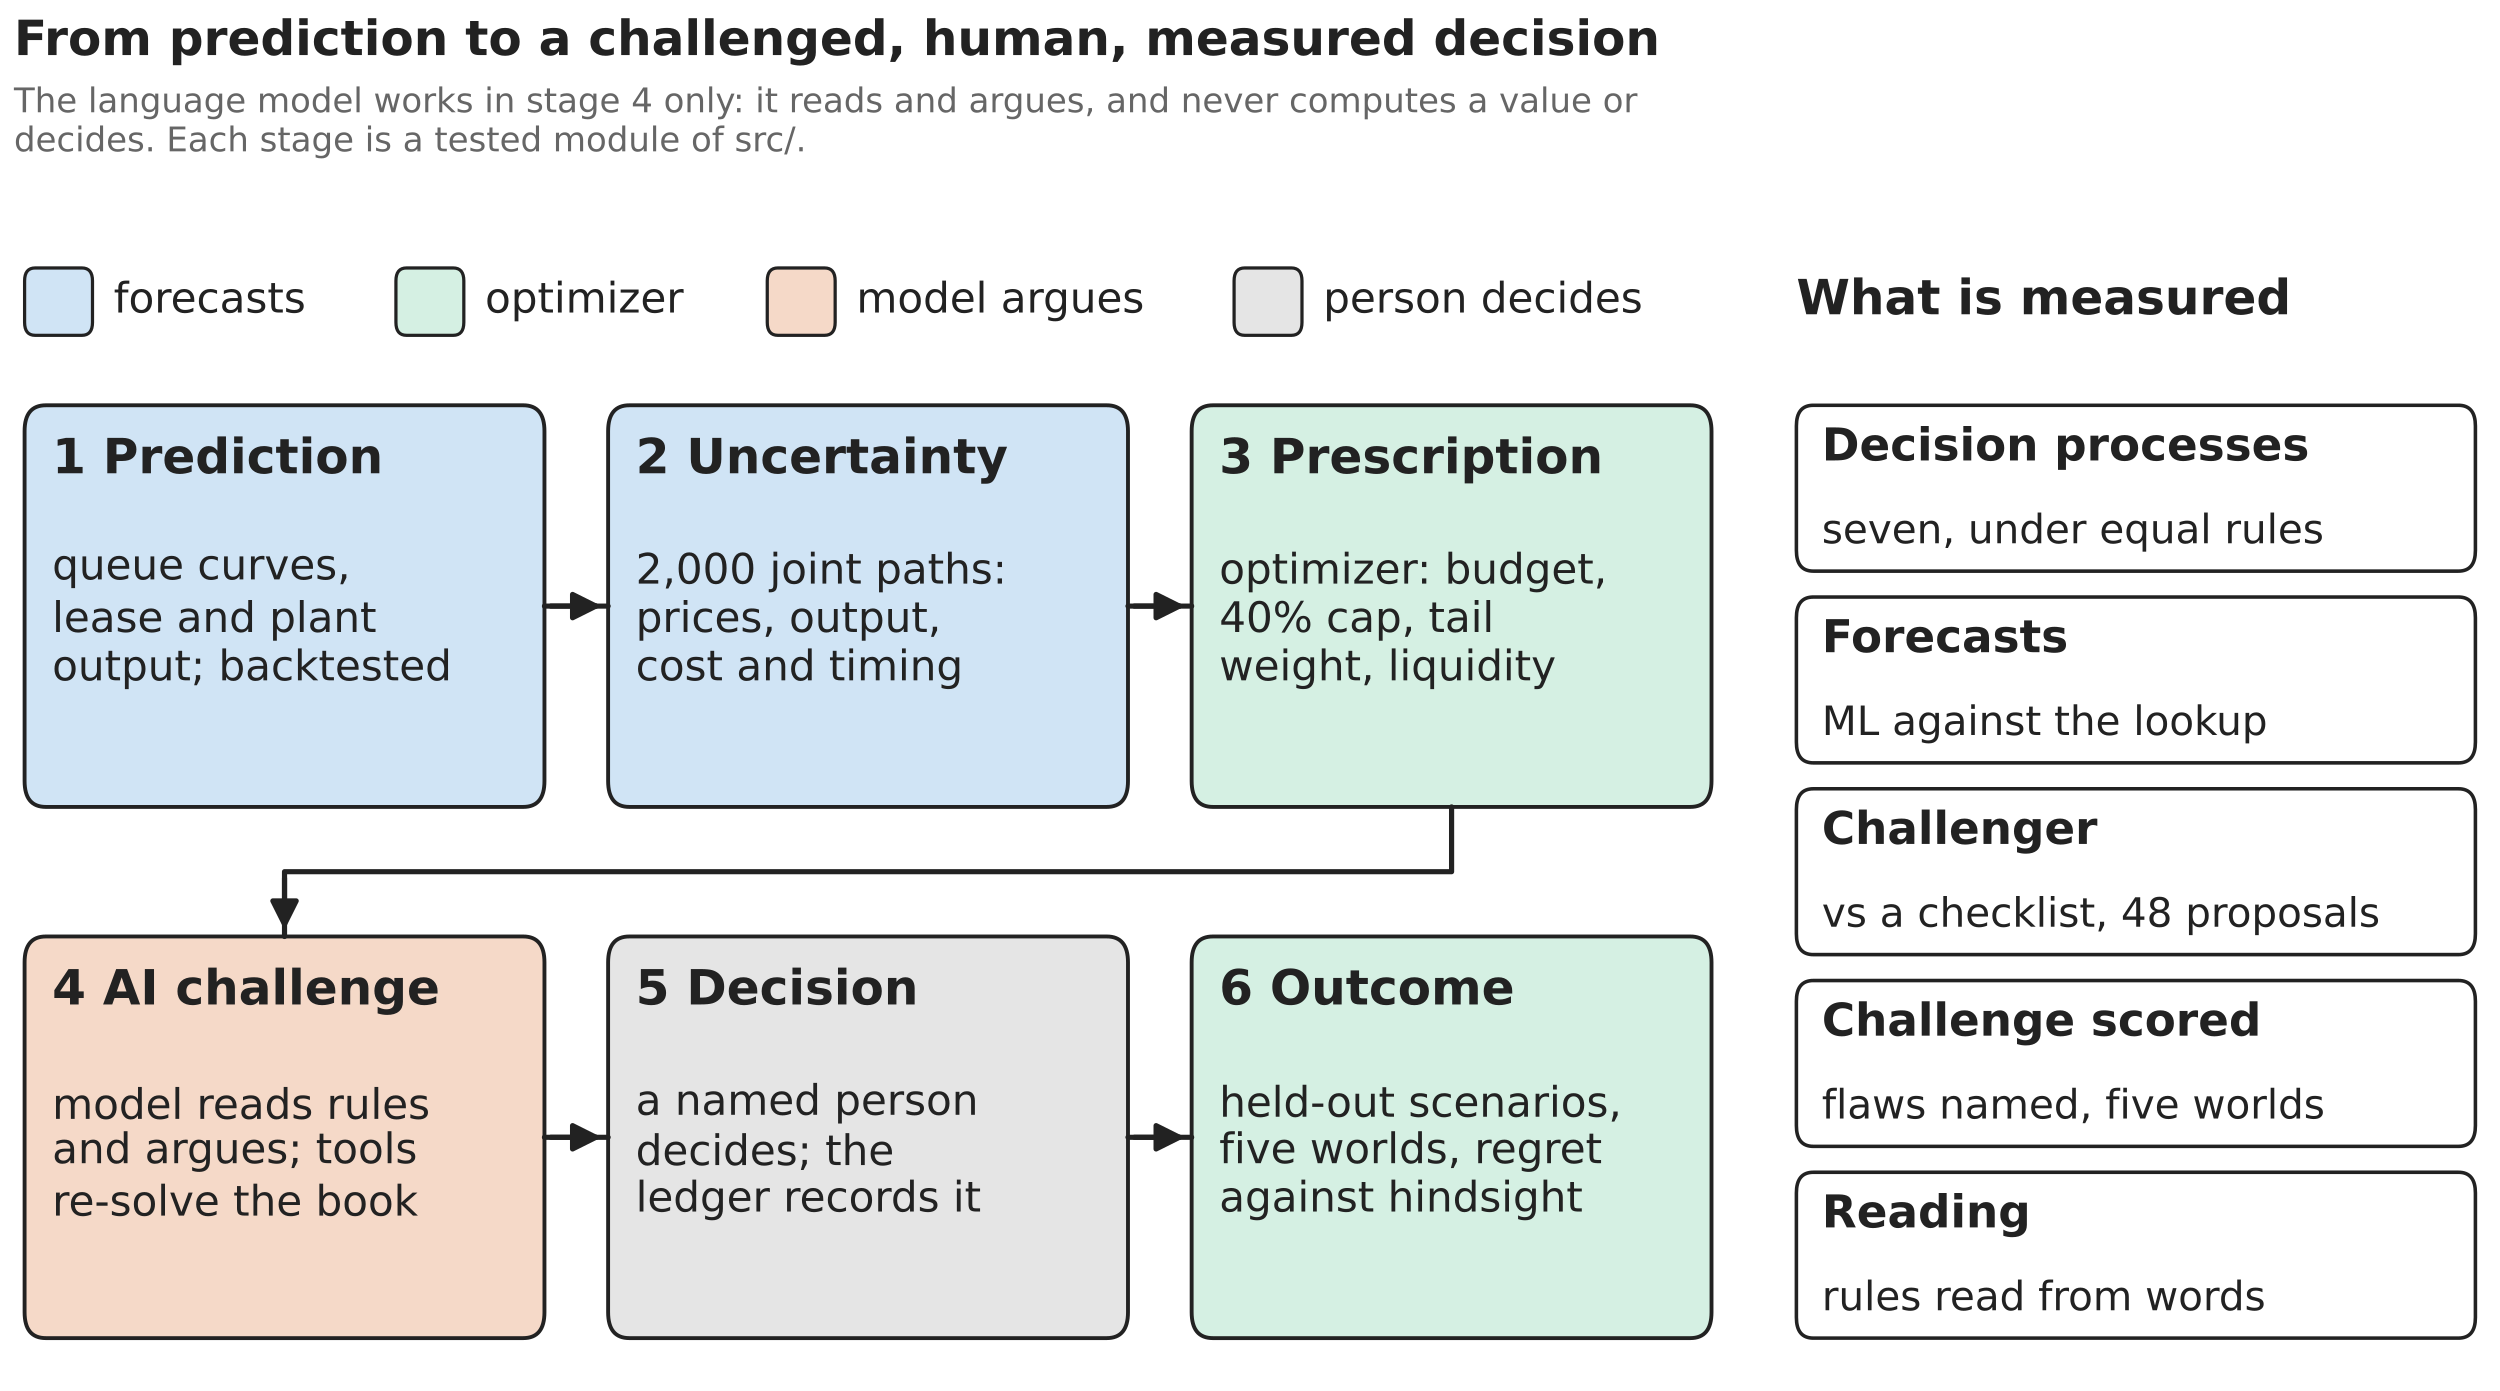
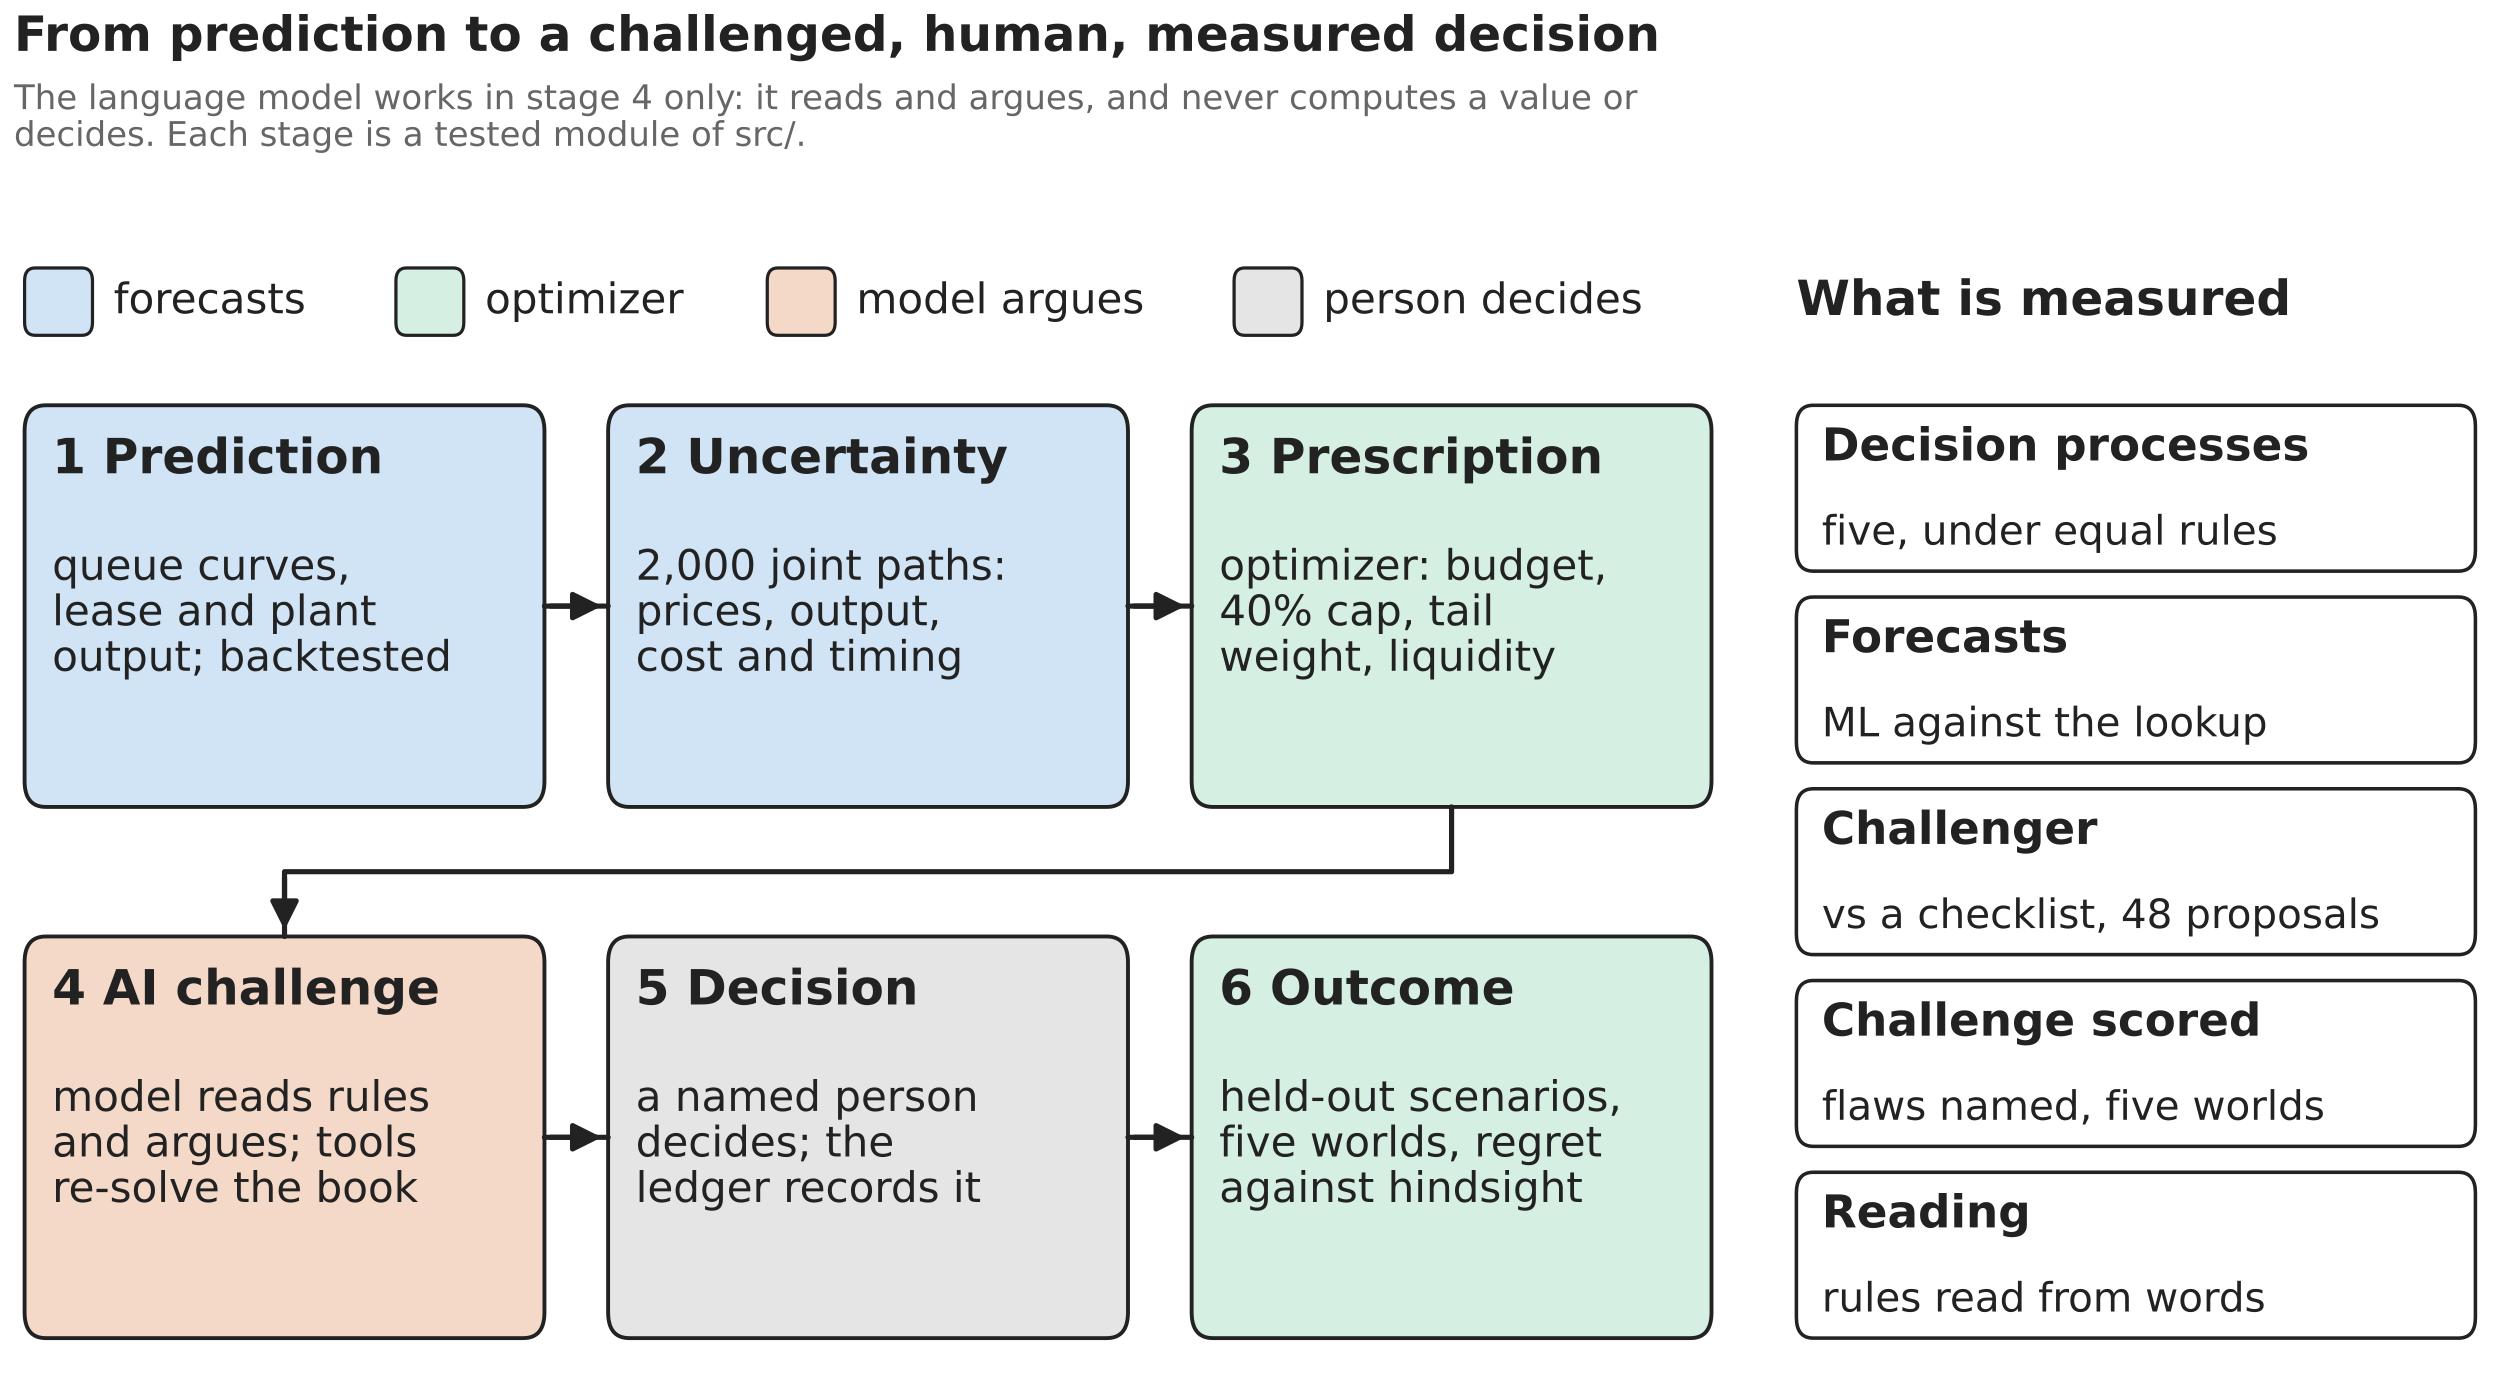
<svg xmlns="http://www.w3.org/2000/svg" width="772.56pt" height="429.84pt" viewBox="0 0 772.56 429.84" version="1.1">
  <defs>
    <style type="text/css">*{stroke-linejoin: round; stroke-linecap: butt}</style>
  </defs>
  <g id="figure_1">
    <g id="patch_1">
      <path d="M 0 429.84  L 772.56 429.84  L 772.56 0  L 0 0  z " style="fill: #ffffff" />
    </g>
    <g id="axes_1">
      <g id="patch_2">
        <path d="M 14.156 249.357  L 161.694 249.357  Q 168.251 249.357 168.251 241.35  L 168.251 133.25  Q 168.251 125.243 161.694 125.243  L 14.156 125.243  Q 7.599 125.243 7.599 133.25  L 7.599 241.35  Q 7.599 249.357 14.156 249.357  z " clip-path="url(#p80d059cfaf)" style="fill: #d0e4f5; stroke: #222222; stroke-width: 1.2; stroke-linejoin: miter" />
      </g>
      <g id="patch_3">
        <path d="M 194.48 249.357  L 342.019 249.357  Q 348.576 249.357 348.576 241.35  L 348.576 133.25  Q 348.576 125.243 342.019 125.243  L 194.48 125.243  Q 187.923 125.243 187.923 133.25  L 187.923 241.35  Q 187.923 249.357 194.48 249.357  z " clip-path="url(#p80d059cfaf)" style="fill: #d0e4f5; stroke: #222222; stroke-width: 1.2; stroke-linejoin: miter" />
      </g>
      <g id="patch_4">
        <path d="M 374.805 249.357  L 522.343 249.357  Q 528.9 249.357 528.9 241.35  L 528.9 133.25  Q 528.9 125.243 522.343 125.243  L 374.805 125.243  Q 368.248 125.243 368.248 133.25  L 368.248 241.35  Q 368.248 249.357 374.805 249.357  z " clip-path="url(#p80d059cfaf)" style="fill: #d5f0e3; stroke: #222222; stroke-width: 1.2; stroke-linejoin: miter" />
      </g>
      <g id="patch_5">
        <path d="M 14.156 413.509  L 161.694 413.509  Q 168.251 413.509 168.251 405.502  L 168.251 297.402  Q 168.251 289.394 161.694 289.394  L 14.156 289.394  Q 7.599 289.394 7.599 297.402  L 7.599 405.502  Q 7.599 413.509 14.156 413.509  z " clip-path="url(#p80d059cfaf)" style="fill: #f5d9c8; stroke: #222222; stroke-width: 1.2; stroke-linejoin: miter" />
      </g>
      <g id="patch_6">
        <path d="M 194.48 413.509  L 342.019 413.509  Q 348.576 413.509 348.576 405.502  L 348.576 297.402  Q 348.576 289.394 342.019 289.394  L 194.48 289.394  Q 187.923 289.394 187.923 297.402  L 187.923 405.502  Q 187.923 413.509 194.48 413.509  z " clip-path="url(#p80d059cfaf)" style="fill: #e5e5e5; stroke: #222222; stroke-width: 1.2; stroke-linejoin: miter" />
      </g>
      <g id="patch_7">
        <path d="M 374.805 413.509  L 522.343 413.509  Q 528.9 413.509 528.9 405.502  L 528.9 297.402  Q 528.9 289.394 522.343 289.394  L 374.805 289.394  Q 368.248 289.394 368.248 297.402  L 368.248 405.502  Q 368.248 413.509 374.805 413.509  z " clip-path="url(#p80d059cfaf)" style="fill: #d5f0e3; stroke: #222222; stroke-width: 1.2; stroke-linejoin: miter" />
      </g>
      <g id="patch_8">
        <path d="M 10.877 103.623  L 25.303 103.623  Q 28.582 103.623 28.582 99.619  L 28.582 86.807  Q 28.582 82.804 25.303 82.804  L 10.877 82.804  Q 7.599 82.804 7.599 86.807  L 7.599 99.619  Q 7.599 103.623 10.877 103.623  z " clip-path="url(#p80d059cfaf)" style="fill: #d0e4f5; stroke: #222222; stroke-linejoin: miter" />
      </g>
      <g id="patch_9">
        <path d="M 125.629 103.623  L 140.055 103.623  Q 143.334 103.623 143.334 99.619  L 143.334 86.807  Q 143.334 82.804 140.055 82.804  L 125.629 82.804  Q 122.351 82.804 122.351 86.807  L 122.351 99.619  Q 122.351 103.623 125.629 103.623  z " clip-path="url(#p80d059cfaf)" style="fill: #d5f0e3; stroke: #222222; stroke-linejoin: miter" />
      </g>
      <g id="patch_10">
        <path d="M 240.381 103.623  L 254.807 103.623  Q 258.086 103.623 258.086 99.619  L 258.086 86.807  Q 258.086 82.804 254.807 82.804  L 240.381 82.804  Q 237.102 82.804 237.102 86.807  L 237.102 99.619  Q 237.102 103.623 240.381 103.623  z " clip-path="url(#p80d059cfaf)" style="fill: #f5d9c8; stroke: #222222; stroke-linejoin: miter" />
      </g>
      <g id="patch_11">
        <path d="M 384.641 103.623  L 399.067 103.623  Q 402.345 103.623 402.345 99.619  L 402.345 86.807  Q 402.345 82.804 399.067 82.804  L 384.641 82.804  Q 381.362 82.804 381.362 86.807  L 381.362 99.619  Q 381.362 103.623 384.641 103.623  z " clip-path="url(#p80d059cfaf)" style="fill: #e5e5e5; stroke: #222222; stroke-linejoin: miter" />
      </g>
      <g id="patch_12">
        <path d="M 560.375 176.49  L 759.716 176.49  Q 764.961 176.49 764.961 170.084  L 764.961 131.649  Q 764.961 125.243 759.716 125.243  L 560.375 125.243  Q 555.129 125.243 555.129 131.649  L 555.129 170.084  Q 555.129 176.49 560.375 176.49  z " clip-path="url(#p80d059cfaf)" style="fill: #ffffff; stroke: #222222; stroke-width: 1.1; stroke-linejoin: miter" />
      </g>
      <g id="patch_13">
        <path d="M 560.375 235.745  L 759.716 235.745  Q 764.961 235.745 764.961 229.339  L 764.961 190.903  Q 764.961 184.497 759.716 184.497  L 560.375 184.497  Q 555.129 184.497 555.129 190.903  L 555.129 229.339  Q 555.129 235.745 560.375 235.745  z " clip-path="url(#p80d059cfaf)" style="fill: #ffffff; stroke: #222222; stroke-width: 1.1; stroke-linejoin: miter" />
      </g>
      <g id="patch_14">
        <path d="M 560.375 294.999  L 759.716 294.999  Q 764.961 294.999 764.961 288.594  L 764.961 250.158  Q 764.961 243.752 759.716 243.752  L 560.375 243.752  Q 555.129 243.752 555.129 250.158  L 555.129 288.594  Q 555.129 294.999 560.375 294.999  z " clip-path="url(#p80d059cfaf)" style="fill: #ffffff; stroke: #222222; stroke-width: 1.1; stroke-linejoin: miter" />
      </g>
      <g id="patch_15">
        <path d="M 560.375 354.254  L 759.716 354.254  Q 764.961 354.254 764.961 347.848  L 764.961 309.413  Q 764.961 303.007 759.716 303.007  L 560.375 303.007  Q 555.129 303.007 555.129 309.413  L 555.129 347.848  Q 555.129 354.254 560.375 354.254  z " clip-path="url(#p80d059cfaf)" style="fill: #ffffff; stroke: #222222; stroke-width: 1.1; stroke-linejoin: miter" />
      </g>
      <g id="patch_16">
        <path d="M 560.375 413.509  L 759.716 413.509  Q 764.961 413.509 764.961 407.103  L 764.961 368.668  Q 764.961 362.262 759.716 362.262  L 560.375 362.262  Q 555.129 362.262 555.129 368.668  L 555.129 407.103  Q 555.129 413.509 560.375 413.509  z " clip-path="url(#p80d059cfaf)" style="fill: #ffffff; stroke: #222222; stroke-width: 1.1; stroke-linejoin: miter" />
      </g>
      <g id="line2d_1">
        <path d="M 168.251 187.3  L 187.923 187.3  " clip-path="url(#p80d059cfaf)" style="fill: none; stroke: #222222; stroke-width: 1.6; stroke-linecap: round" />
      </g>
      <g id="line2d_2">
        <path d="M 348.576 187.3  L 368.248 187.3  " clip-path="url(#p80d059cfaf)" style="fill: none; stroke: #222222; stroke-width: 1.6; stroke-linecap: round" />
      </g>
      <g id="line2d_3">
        <path d="M 448.574 249.357  L 448.574 269.376  L 87.925 269.376  L 87.925 289.394  " clip-path="url(#p80d059cfaf)" style="fill: none; stroke: #222222; stroke-width: 1.6; stroke-linecap: round" />
      </g>
      <g id="line2d_4">
        <path d="M 168.251 351.452  L 187.923 351.452  " clip-path="url(#p80d059cfaf)" style="fill: none; stroke: #222222; stroke-width: 1.6; stroke-linecap: round" />
      </g>
      <g id="line2d_5">
        <path d="M 348.576 351.452  L 368.248 351.452  " clip-path="url(#p80d059cfaf)" style="fill: none; stroke: #222222; stroke-width: 1.6; stroke-linecap: round" />
      </g>
      <g id="text_1">
        <text style="font-weight: 700; font-size: 15px; font-family: 'DejaVu Sans', 'Bitstream Vera Sans', 'Computer Modern Sans Serif', 'Lucida Grande', 'Verdana', 'Geneva', 'Lucid', 'Arial', 'Helvetica', 'Avant Garde', sans-serif; text-anchor: start; fill: #222222" x="16.123" y="146.249" transform="rotate(-0 16.12306 146.2493)">1 Prediction</text>
      </g>
      <g id="text_2">
-         <text style="font-size: 13px; font-family: 'DejaVu Sans', 'Bitstream Vera Sans', 'Computer Modern Sans Serif', 'Lucida Grande', 'Verdana', 'Geneva', 'Lucid', 'Arial', 'Helvetica', 'Avant Garde', sans-serif; fill: #222222" transform="translate(16.12306 179.0466)">queue curves,</text>
-         <text style="font-size: 13px; font-family: 'DejaVu Sans', 'Bitstream Vera Sans', 'Computer Modern Sans Serif', 'Lucida Grande', 'Verdana', 'Geneva', 'Lucid', 'Arial', 'Helvetica', 'Avant Garde', sans-serif; fill: #222222" transform="translate(16.12306 195.2956)">lease and plant</text>
-         <text style="font-size: 13px; font-family: 'DejaVu Sans', 'Bitstream Vera Sans', 'Computer Modern Sans Serif', 'Lucida Grande', 'Verdana', 'Geneva', 'Lucid', 'Arial', 'Helvetica', 'Avant Garde', sans-serif; fill: #222222" transform="translate(16.12306 210.2456)">output; backtested</text>
+         <text style="font-size: 13px; font-family: 'DejaVu Sans', 'Bitstream Vera Sans', 'Computer Modern Sans Serif', 'Lucida Grande', 'Verdana', 'Geneva', 'Lucid', 'Arial', 'Helvetica', 'Avant Garde', sans-serif; fill: #222222" transform="translate(16.12306 179.1614)">queue curves,</text>
+         <text style="font-size: 13px; font-family: 'DejaVu Sans', 'Bitstream Vera Sans', 'Computer Modern Sans Serif', 'Lucida Grande', 'Verdana', 'Geneva', 'Lucid', 'Arial', 'Helvetica', 'Avant Garde', sans-serif; fill: #222222" transform="translate(16.12306 193.2246)">lease and plant</text>
+         <text style="font-size: 13px; font-family: 'DejaVu Sans', 'Bitstream Vera Sans', 'Computer Modern Sans Serif', 'Lucida Grande', 'Verdana', 'Geneva', 'Lucid', 'Arial', 'Helvetica', 'Avant Garde', sans-serif; fill: #222222" transform="translate(16.12306 207.2879)">output; backtested</text>
      </g>
      <g id="text_3">
        <text style="font-weight: 700; font-size: 15px; font-family: 'DejaVu Sans', 'Bitstream Vera Sans', 'Computer Modern Sans Serif', 'Lucida Grande', 'Verdana', 'Geneva', 'Lucid', 'Arial', 'Helvetica', 'Avant Garde', sans-serif; text-anchor: start; fill: #222222" x="196.448" y="146.249" transform="rotate(-0 196.4475 146.2493)">2 Uncertainty</text>
      </g>
      <g id="text_4">
-         <text style="font-size: 13px; font-family: 'DejaVu Sans', 'Bitstream Vera Sans', 'Computer Modern Sans Serif', 'Lucida Grande', 'Verdana', 'Geneva', 'Lucid', 'Arial', 'Helvetica', 'Avant Garde', sans-serif; fill: #222222" transform="translate(196.4475 180.3456)">2,000 joint paths:</text>
-         <text style="font-size: 13px; font-family: 'DejaVu Sans', 'Bitstream Vera Sans', 'Computer Modern Sans Serif', 'Lucida Grande', 'Verdana', 'Geneva', 'Lucid', 'Arial', 'Helvetica', 'Avant Garde', sans-serif; fill: #222222" transform="translate(196.4475 195.2956)">prices, output,</text>
-         <text style="font-size: 13px; font-family: 'DejaVu Sans', 'Bitstream Vera Sans', 'Computer Modern Sans Serif', 'Lucida Grande', 'Verdana', 'Geneva', 'Lucid', 'Arial', 'Helvetica', 'Avant Garde', sans-serif; fill: #222222" transform="translate(196.4475 210.2456)">cost and timing</text>
+         <text style="font-size: 13px; font-family: 'DejaVu Sans', 'Bitstream Vera Sans', 'Computer Modern Sans Serif', 'Lucida Grande', 'Verdana', 'Geneva', 'Lucid', 'Arial', 'Helvetica', 'Avant Garde', sans-serif; fill: #222222" transform="translate(196.4475 179.1614)">2,000 joint paths:</text>
+         <text style="font-size: 13px; font-family: 'DejaVu Sans', 'Bitstream Vera Sans', 'Computer Modern Sans Serif', 'Lucida Grande', 'Verdana', 'Geneva', 'Lucid', 'Arial', 'Helvetica', 'Avant Garde', sans-serif; fill: #222222" transform="translate(196.4475 193.2246)">prices, output,</text>
+         <text style="font-size: 13px; font-family: 'DejaVu Sans', 'Bitstream Vera Sans', 'Computer Modern Sans Serif', 'Lucida Grande', 'Verdana', 'Geneva', 'Lucid', 'Arial', 'Helvetica', 'Avant Garde', sans-serif; fill: #222222" transform="translate(196.4475 207.2879)">cost and timing</text>
      </g>
      <g id="text_5">
        <text style="font-weight: 700; font-size: 15px; font-family: 'DejaVu Sans', 'Bitstream Vera Sans', 'Computer Modern Sans Serif', 'Lucida Grande', 'Verdana', 'Geneva', 'Lucid', 'Arial', 'Helvetica', 'Avant Garde', sans-serif; text-anchor: start; fill: #222222" x="376.772" y="146.249" transform="rotate(-0 376.772 146.2493)">3 Prescription</text>
      </g>
      <g id="text_6">
-         <text style="font-size: 13px; font-family: 'DejaVu Sans', 'Bitstream Vera Sans', 'Computer Modern Sans Serif', 'Lucida Grande', 'Verdana', 'Geneva', 'Lucid', 'Arial', 'Helvetica', 'Avant Garde', sans-serif; fill: #222222" transform="translate(376.772 180.3456)">optimizer: budget,</text>
-         <text style="font-size: 13px; font-family: 'DejaVu Sans', 'Bitstream Vera Sans', 'Computer Modern Sans Serif', 'Lucida Grande', 'Verdana', 'Geneva', 'Lucid', 'Arial', 'Helvetica', 'Avant Garde', sans-serif; fill: #222222" transform="translate(376.772 195.2956)">40% cap, tail</text>
-         <text style="font-size: 13px; font-family: 'DejaVu Sans', 'Bitstream Vera Sans', 'Computer Modern Sans Serif', 'Lucida Grande', 'Verdana', 'Geneva', 'Lucid', 'Arial', 'Helvetica', 'Avant Garde', sans-serif; fill: #222222" transform="translate(376.772 210.2456)">weight, liquidity</text>
+         <text style="font-size: 13px; font-family: 'DejaVu Sans', 'Bitstream Vera Sans', 'Computer Modern Sans Serif', 'Lucida Grande', 'Verdana', 'Geneva', 'Lucid', 'Arial', 'Helvetica', 'Avant Garde', sans-serif; fill: #222222" transform="translate(376.772 179.1614)">optimizer: budget,</text>
+         <text style="font-size: 13px; font-family: 'DejaVu Sans', 'Bitstream Vera Sans', 'Computer Modern Sans Serif', 'Lucida Grande', 'Verdana', 'Geneva', 'Lucid', 'Arial', 'Helvetica', 'Avant Garde', sans-serif; fill: #222222" transform="translate(376.772 193.2246)">40% cap, tail</text>
+         <text style="font-size: 13px; font-family: 'DejaVu Sans', 'Bitstream Vera Sans', 'Computer Modern Sans Serif', 'Lucida Grande', 'Verdana', 'Geneva', 'Lucid', 'Arial', 'Helvetica', 'Avant Garde', sans-serif; fill: #222222" transform="translate(376.772 207.2879)">weight, liquidity</text>
      </g>
      <g id="text_7">
        <text style="font-weight: 700; font-size: 15px; font-family: 'DejaVu Sans', 'Bitstream Vera Sans', 'Computer Modern Sans Serif', 'Lucida Grande', 'Verdana', 'Geneva', 'Lucid', 'Arial', 'Helvetica', 'Avant Garde', sans-serif; text-anchor: start; fill: #222222" x="16.123" y="310.401" transform="rotate(-0 16.12306 310.4008)">4 AI challenge</text>
      </g>
      <g id="text_8">
-         <text style="font-size: 13px; font-family: 'DejaVu Sans', 'Bitstream Vera Sans', 'Computer Modern Sans Serif', 'Lucida Grande', 'Verdana', 'Geneva', 'Lucid', 'Arial', 'Helvetica', 'Avant Garde', sans-serif; fill: #222222" transform="translate(16.12306 345.7565)">model reads rules</text>
-         <text style="font-size: 13px; font-family: 'DejaVu Sans', 'Bitstream Vera Sans', 'Computer Modern Sans Serif', 'Lucida Grande', 'Verdana', 'Geneva', 'Lucid', 'Arial', 'Helvetica', 'Avant Garde', sans-serif; fill: #222222" transform="translate(16.12306 359.4472)">and argues; tools</text>
-         <text style="font-size: 13px; font-family: 'DejaVu Sans', 'Bitstream Vera Sans', 'Computer Modern Sans Serif', 'Lucida Grande', 'Verdana', 'Geneva', 'Lucid', 'Arial', 'Helvetica', 'Avant Garde', sans-serif; fill: #222222" transform="translate(16.12306 375.6565)">re-solve the book</text>
+         <text style="font-size: 13px; font-family: 'DejaVu Sans', 'Bitstream Vera Sans', 'Computer Modern Sans Serif', 'Lucida Grande', 'Verdana', 'Geneva', 'Lucid', 'Arial', 'Helvetica', 'Avant Garde', sans-serif; fill: #222222" transform="translate(16.12306 343.3129)">model reads rules</text>
+         <text style="font-size: 13px; font-family: 'DejaVu Sans', 'Bitstream Vera Sans', 'Computer Modern Sans Serif', 'Lucida Grande', 'Verdana', 'Geneva', 'Lucid', 'Arial', 'Helvetica', 'Avant Garde', sans-serif; fill: #222222" transform="translate(16.12306 357.3762)">and argues; tools</text>
+         <text style="font-size: 13px; font-family: 'DejaVu Sans', 'Bitstream Vera Sans', 'Computer Modern Sans Serif', 'Lucida Grande', 'Verdana', 'Geneva', 'Lucid', 'Arial', 'Helvetica', 'Avant Garde', sans-serif; fill: #222222" transform="translate(16.12306 371.4395)">re-solve the book</text>
      </g>
      <g id="text_9">
        <text style="font-weight: 700; font-size: 15px; font-family: 'DejaVu Sans', 'Bitstream Vera Sans', 'Computer Modern Sans Serif', 'Lucida Grande', 'Verdana', 'Geneva', 'Lucid', 'Arial', 'Helvetica', 'Avant Garde', sans-serif; text-anchor: start; fill: #222222" x="196.448" y="310.401" transform="rotate(-0 196.4475 310.4008)">5 Decision</text>
      </g>
      <g id="text_10">
-         <text style="font-size: 13px; font-family: 'DejaVu Sans', 'Bitstream Vera Sans', 'Computer Modern Sans Serif', 'Lucida Grande', 'Verdana', 'Geneva', 'Lucid', 'Arial', 'Helvetica', 'Avant Garde', sans-serif; fill: #222222" transform="translate(196.4475 344.4972)">a named person</text>
-         <text style="font-size: 13px; font-family: 'DejaVu Sans', 'Bitstream Vera Sans', 'Computer Modern Sans Serif', 'Lucida Grande', 'Verdana', 'Geneva', 'Lucid', 'Arial', 'Helvetica', 'Avant Garde', sans-serif; fill: #222222" transform="translate(196.4475 360.0433)">decides; the</text>
-         <text style="font-size: 13px; font-family: 'DejaVu Sans', 'Bitstream Vera Sans', 'Computer Modern Sans Serif', 'Lucida Grande', 'Verdana', 'Geneva', 'Lucid', 'Arial', 'Helvetica', 'Avant Garde', sans-serif; fill: #222222" transform="translate(196.4475 374.3972)">ledger records it</text>
+         <text style="font-size: 13px; font-family: 'DejaVu Sans', 'Bitstream Vera Sans', 'Computer Modern Sans Serif', 'Lucida Grande', 'Verdana', 'Geneva', 'Lucid', 'Arial', 'Helvetica', 'Avant Garde', sans-serif; fill: #222222" transform="translate(196.4475 343.3129)">a named person</text>
+         <text style="font-size: 13px; font-family: 'DejaVu Sans', 'Bitstream Vera Sans', 'Computer Modern Sans Serif', 'Lucida Grande', 'Verdana', 'Geneva', 'Lucid', 'Arial', 'Helvetica', 'Avant Garde', sans-serif; fill: #222222" transform="translate(196.4475 357.3762)">decides; the</text>
+         <text style="font-size: 13px; font-family: 'DejaVu Sans', 'Bitstream Vera Sans', 'Computer Modern Sans Serif', 'Lucida Grande', 'Verdana', 'Geneva', 'Lucid', 'Arial', 'Helvetica', 'Avant Garde', sans-serif; fill: #222222" transform="translate(196.4475 371.4395)">ledger records it</text>
      </g>
      <g id="text_11">
-         <text style="font-weight: 700; font-size: 15px; font-family: 'DejaVu Sans', 'Bitstream Vera Sans', 'Computer Modern Sans Serif', 'Lucida Grande', 'Verdana', 'Geneva', 'Lucid', 'Arial', 'Helvetica', 'Avant Garde', sans-serif; text-anchor: start; fill: #222222" x="376.772" y="310.4" transform="rotate(-0 376.772 310.3997)">6 Outcome</text>
+         <text style="font-weight: 700; font-size: 15px; font-family: 'DejaVu Sans', 'Bitstream Vera Sans', 'Computer Modern Sans Serif', 'Lucida Grande', 'Verdana', 'Geneva', 'Lucid', 'Arial', 'Helvetica', 'Avant Garde', sans-serif; text-anchor: start; fill: #222222" x="376.772" y="310.401" transform="rotate(-0 376.772 310.4008)">6 Outcome</text>
      </g>
      <g id="text_12">
-         <text style="font-size: 13px; font-family: 'DejaVu Sans', 'Bitstream Vera Sans', 'Computer Modern Sans Serif', 'Lucida Grande', 'Verdana', 'Geneva', 'Lucid', 'Arial', 'Helvetica', 'Avant Garde', sans-serif; fill: #222222" transform="translate(376.772 345.0933)">held-out scenarios,</text>
-         <text style="font-size: 13px; font-family: 'DejaVu Sans', 'Bitstream Vera Sans', 'Computer Modern Sans Serif', 'Lucida Grande', 'Verdana', 'Geneva', 'Lucid', 'Arial', 'Helvetica', 'Avant Garde', sans-serif; fill: #222222" transform="translate(376.772 359.4472)">five worlds, regret</text>
-         <text style="font-size: 13px; font-family: 'DejaVu Sans', 'Bitstream Vera Sans', 'Computer Modern Sans Serif', 'Lucida Grande', 'Verdana', 'Geneva', 'Lucid', 'Arial', 'Helvetica', 'Avant Garde', sans-serif; fill: #222222" transform="translate(376.772 374.3972)">against hindsight</text>
+         <text style="font-size: 13px; font-family: 'DejaVu Sans', 'Bitstream Vera Sans', 'Computer Modern Sans Serif', 'Lucida Grande', 'Verdana', 'Geneva', 'Lucid', 'Arial', 'Helvetica', 'Avant Garde', sans-serif; fill: #222222" transform="translate(376.772 343.3129)">held-out scenarios,</text>
+         <text style="font-size: 13px; font-family: 'DejaVu Sans', 'Bitstream Vera Sans', 'Computer Modern Sans Serif', 'Lucida Grande', 'Verdana', 'Geneva', 'Lucid', 'Arial', 'Helvetica', 'Avant Garde', sans-serif; fill: #222222" transform="translate(376.772 357.3762)">five worlds, regret</text>
+         <text style="font-size: 13px; font-family: 'DejaVu Sans', 'Bitstream Vera Sans', 'Computer Modern Sans Serif', 'Lucida Grande', 'Verdana', 'Geneva', 'Lucid', 'Arial', 'Helvetica', 'Avant Garde', sans-serif; fill: #222222" transform="translate(376.772 371.4395)">against hindsight</text>
      </g>
      <g id="patch_17">
        <path d="M 170.254 187.3  Q 178.09 187.3 184.137 187.3  " style="fill: none; stroke: #222222; stroke-width: 1.6; stroke-linecap: round" />
        <path d="M 176.937 183.7  L 184.137 187.3  L 176.937 190.9  z " style="fill: #222222; stroke: #222222; stroke-width: 1.6; stroke-linecap: round" />
      </g>
      <g id="patch_18">
        <path d="M 350.579 187.3  Q 358.414 187.3 364.461 187.3  " style="fill: none; stroke: #222222; stroke-width: 1.6; stroke-linecap: round" />
        <path d="M 357.261 183.7  L 364.461 187.3  L 357.261 190.9  z " style="fill: #222222; stroke: #222222; stroke-width: 1.6; stroke-linecap: round" />
      </g>
      <g id="patch_19">
        <path d="M 87.925 271.375  Q 87.925 279.384 87.925 285.604  " style="fill: none; stroke: #222222; stroke-width: 1.6; stroke-linecap: round" />
        <path d="M 91.525 278.404  L 87.925 285.604  L 84.325 278.404  z " style="fill: #222222; stroke: #222222; stroke-width: 1.6; stroke-linecap: round" />
      </g>
      <g id="patch_20">
        <path d="M 170.254 351.452  Q 178.09 351.452 184.137 351.452  " style="fill: none; stroke: #222222; stroke-width: 1.6; stroke-linecap: round" />
        <path d="M 176.937 347.852  L 184.137 351.452  L 176.937 355.052  z " style="fill: #222222; stroke: #222222; stroke-width: 1.6; stroke-linecap: round" />
      </g>
      <g id="patch_21">
        <path d="M 350.579 351.452  Q 358.414 351.452 364.461 351.452  " style="fill: none; stroke: #222222; stroke-width: 1.6; stroke-linecap: round" />
        <path d="M 357.261 347.852  L 364.461 351.452  L 357.261 355.052  z " style="fill: #222222; stroke: #222222; stroke-width: 1.6; stroke-linecap: round" />
      </g>
      <g id="text_13">
-         <text style="font-size: 13px; font-family: 'DejaVu Sans', 'Bitstream Vera Sans', 'Computer Modern Sans Serif', 'Lucida Grande', 'Verdana', 'Geneva', 'Lucid', 'Arial', 'Helvetica', 'Avant Garde', sans-serif; text-anchor: start; fill: #222222" x="35.139" y="96.591" transform="rotate(-0 35.13909 96.59065)">forecasts</text>
+         <text style="font-size: 13px; font-family: 'DejaVu Sans', 'Bitstream Vera Sans', 'Computer Modern Sans Serif', 'Lucida Grande', 'Verdana', 'Geneva', 'Lucid', 'Arial', 'Helvetica', 'Avant Garde', sans-serif; text-anchor: start; fill: #222222" x="35.139" y="96.8" transform="rotate(-0 35.13909 96.80037)">forecasts</text>
      </g>
      <g id="text_14">
-         <text style="font-size: 13px; font-family: 'DejaVu Sans', 'Bitstream Vera Sans', 'Computer Modern Sans Serif', 'Lucida Grande', 'Verdana', 'Geneva', 'Lucid', 'Arial', 'Helvetica', 'Avant Garde', sans-serif; text-anchor: start; fill: #222222" x="149.891" y="96.591" transform="rotate(-0 149.891 96.59065)">optimizer</text>
+         <text style="font-size: 13px; font-family: 'DejaVu Sans', 'Bitstream Vera Sans', 'Computer Modern Sans Serif', 'Lucida Grande', 'Verdana', 'Geneva', 'Lucid', 'Arial', 'Helvetica', 'Avant Garde', sans-serif; text-anchor: start; fill: #222222" x="149.891" y="96.8" transform="rotate(-0 149.891 96.80037)">optimizer</text>
      </g>
      <g id="text_15">
-         <text style="font-size: 13px; font-family: 'DejaVu Sans', 'Bitstream Vera Sans', 'Computer Modern Sans Serif', 'Lucida Grande', 'Verdana', 'Geneva', 'Lucid', 'Arial', 'Helvetica', 'Avant Garde', sans-serif; text-anchor: start; fill: #222222" x="264.643" y="96.591" transform="rotate(-0 264.643 96.59065)">model argues</text>
+         <text style="font-size: 13px; font-family: 'DejaVu Sans', 'Bitstream Vera Sans', 'Computer Modern Sans Serif', 'Lucida Grande', 'Verdana', 'Geneva', 'Lucid', 'Arial', 'Helvetica', 'Avant Garde', sans-serif; text-anchor: start; fill: #222222" x="264.643" y="96.8" transform="rotate(-0 264.643 96.80037)">model argues</text>
      </g>
      <g id="text_16">
-         <text style="font-size: 13px; font-family: 'DejaVu Sans', 'Bitstream Vera Sans', 'Computer Modern Sans Serif', 'Lucida Grande', 'Verdana', 'Geneva', 'Lucid', 'Arial', 'Helvetica', 'Avant Garde', sans-serif; text-anchor: start; fill: #222222" x="408.903" y="96.591" transform="rotate(-0 408.9025 96.59065)">person decides</text>
+         <text style="font-size: 13px; font-family: 'DejaVu Sans', 'Bitstream Vera Sans', 'Computer Modern Sans Serif', 'Lucida Grande', 'Verdana', 'Geneva', 'Lucid', 'Arial', 'Helvetica', 'Avant Garde', sans-serif; text-anchor: start; fill: #222222" x="408.903" y="96.8" transform="rotate(-0 408.9025 96.80037)">person decides</text>
      </g>
      <g id="text_17">
-         <text style="font-weight: 700; font-size: 15px; font-family: 'DejaVu Sans', 'Bitstream Vera Sans', 'Computer Modern Sans Serif', 'Lucida Grande', 'Verdana', 'Geneva', 'Lucid', 'Arial', 'Helvetica', 'Avant Garde', sans-serif; text-anchor: start; fill: #222222" x="555.129" y="97.11" transform="rotate(-0 555.1293 97.11026)">What is measured</text>
+         <text style="font-weight: 700; font-size: 15px; font-family: 'DejaVu Sans', 'Bitstream Vera Sans', 'Computer Modern Sans Serif', 'Lucida Grande', 'Verdana', 'Geneva', 'Lucid', 'Arial', 'Helvetica', 'Avant Garde', sans-serif; text-anchor: start; fill: #222222" x="555.129" y="97.352" transform="rotate(-0 555.1293 97.35225)">What is measured</text>
      </g>
      <g id="text_18">
        <text style="font-weight: 700; font-size: 14px; font-family: 'DejaVu Sans', 'Bitstream Vera Sans', 'Computer Modern Sans Serif', 'Lucida Grande', 'Verdana', 'Geneva', 'Lucid', 'Arial', 'Helvetica', 'Avant Garde', sans-serif; text-anchor: start; fill: #222222" x="562.998" y="142.286" transform="rotate(-0 562.998 142.2865)">Decision processes</text>
      </g>
      <g id="text_19">
-         <text style="font-size: 12.5px; font-family: 'DejaVu Sans', 'Bitstream Vera Sans', 'Computer Modern Sans Serif', 'Lucida Grande', 'Verdana', 'Geneva', 'Lucid', 'Arial', 'Helvetica', 'Avant Garde', sans-serif; text-anchor: start; fill: #222222" x="562.998" y="167.882" transform="rotate(-0 562.998 167.882)">seven, under equal rules</text>
+         <text style="font-size: 12.5px; font-family: 'DejaVu Sans', 'Bitstream Vera Sans', 'Computer Modern Sans Serif', 'Lucida Grande', 'Verdana', 'Geneva', 'Lucid', 'Arial', 'Helvetica', 'Avant Garde', sans-serif; text-anchor: start; fill: #222222" x="562.998" y="168.285" transform="rotate(-0 562.998 168.2853)">five, under equal rules</text>
      </g>
      <g id="text_20">
-         <text style="font-weight: 700; font-size: 14px; font-family: 'DejaVu Sans', 'Bitstream Vera Sans', 'Computer Modern Sans Serif', 'Lucida Grande', 'Verdana', 'Geneva', 'Lucid', 'Arial', 'Helvetica', 'Avant Garde', sans-serif; text-anchor: start; fill: #222222" x="562.998" y="201.54" transform="rotate(-0 562.998 201.5401)">Forecasts</text>
+         <text style="font-weight: 700; font-size: 14px; font-family: 'DejaVu Sans', 'Bitstream Vera Sans', 'Computer Modern Sans Serif', 'Lucida Grande', 'Verdana', 'Geneva', 'Lucid', 'Arial', 'Helvetica', 'Avant Garde', sans-serif; text-anchor: start; fill: #222222" x="562.998" y="201.541" transform="rotate(-0 562.998 201.5412)">Forecasts</text>
      </g>
      <g id="text_21">
-         <text style="font-size: 12.5px; font-family: 'DejaVu Sans', 'Bitstream Vera Sans', 'Computer Modern Sans Serif', 'Lucida Grande', 'Verdana', 'Geneva', 'Lucid', 'Arial', 'Helvetica', 'Avant Garde', sans-serif; text-anchor: start; fill: #222222" x="562.998" y="227.137" transform="rotate(-0 562.998 227.1367)">ML against the lookup</text>
+         <text style="font-size: 12.5px; font-family: 'DejaVu Sans', 'Bitstream Vera Sans', 'Computer Modern Sans Serif', 'Lucida Grande', 'Verdana', 'Geneva', 'Lucid', 'Arial', 'Helvetica', 'Avant Garde', sans-serif; text-anchor: start; fill: #222222" x="562.998" y="227.54" transform="rotate(-0 562.998 227.54)">ML against the lookup</text>
      </g>
      <g id="text_22">
        <text style="font-weight: 700; font-size: 14px; font-family: 'DejaVu Sans', 'Bitstream Vera Sans', 'Computer Modern Sans Serif', 'Lucida Grande', 'Verdana', 'Geneva', 'Lucid', 'Arial', 'Helvetica', 'Avant Garde', sans-serif; text-anchor: start; fill: #222222" x="562.998" y="260.796" transform="rotate(-0 562.998 260.7959)">Challenger</text>
      </g>
      <g id="text_23">
-         <text style="font-size: 12.5px; font-family: 'DejaVu Sans', 'Bitstream Vera Sans', 'Computer Modern Sans Serif', 'Lucida Grande', 'Verdana', 'Geneva', 'Lucid', 'Arial', 'Helvetica', 'Avant Garde', sans-serif; text-anchor: start; fill: #222222" x="562.998" y="286.391" transform="rotate(-0 562.998 286.3914)">vs a checklist, 48 proposals</text>
+         <text style="font-size: 12.5px; font-family: 'DejaVu Sans', 'Bitstream Vera Sans', 'Computer Modern Sans Serif', 'Lucida Grande', 'Verdana', 'Geneva', 'Lucid', 'Arial', 'Helvetica', 'Avant Garde', sans-serif; text-anchor: start; fill: #222222" x="562.998" y="286.795" transform="rotate(-0 562.998 286.7947)">vs a checklist, 48 proposals</text>
      </g>
      <g id="text_24">
        <text style="font-weight: 700; font-size: 14px; font-family: 'DejaVu Sans', 'Bitstream Vera Sans', 'Computer Modern Sans Serif', 'Lucida Grande', 'Verdana', 'Geneva', 'Lucid', 'Arial', 'Helvetica', 'Avant Garde', sans-serif; text-anchor: start; fill: #222222" x="562.998" y="320.051" transform="rotate(-0 562.998 320.0506)">Challenge scored</text>
      </g>
      <g id="text_25">
-         <text style="font-size: 12.5px; font-family: 'DejaVu Sans', 'Bitstream Vera Sans', 'Computer Modern Sans Serif', 'Lucida Grande', 'Verdana', 'Geneva', 'Lucid', 'Arial', 'Helvetica', 'Avant Garde', sans-serif; text-anchor: start; fill: #222222" x="562.998" y="345.646" transform="rotate(-0 562.998 345.6461)">flaws named, five worlds</text>
+         <text style="font-size: 12.5px; font-family: 'DejaVu Sans', 'Bitstream Vera Sans', 'Computer Modern Sans Serif', 'Lucida Grande', 'Verdana', 'Geneva', 'Lucid', 'Arial', 'Helvetica', 'Avant Garde', sans-serif; text-anchor: start; fill: #222222" x="562.998" y="346.049" transform="rotate(-0 562.998 346.0494)">flaws named, five worlds</text>
      </g>
      <g id="text_26">
        <text style="font-weight: 700; font-size: 14px; font-family: 'DejaVu Sans', 'Bitstream Vera Sans', 'Computer Modern Sans Serif', 'Lucida Grande', 'Verdana', 'Geneva', 'Lucid', 'Arial', 'Helvetica', 'Avant Garde', sans-serif; text-anchor: start; fill: #222222" x="562.998" y="379.305" transform="rotate(-0 562.998 379.3053)">Reading</text>
      </g>
      <g id="text_27">
-         <text style="font-size: 12.5px; font-family: 'DejaVu Sans', 'Bitstream Vera Sans', 'Computer Modern Sans Serif', 'Lucida Grande', 'Verdana', 'Geneva', 'Lucid', 'Arial', 'Helvetica', 'Avant Garde', sans-serif; text-anchor: start; fill: #222222" x="562.998" y="404.901" transform="rotate(-0 562.998 404.9008)">rules read from words</text>
+         <text style="font-size: 12.5px; font-family: 'DejaVu Sans', 'Bitstream Vera Sans', 'Computer Modern Sans Serif', 'Lucida Grande', 'Verdana', 'Geneva', 'Lucid', 'Arial', 'Helvetica', 'Avant Garde', sans-serif; text-anchor: start; fill: #222222" x="562.998" y="405.304" transform="rotate(-0 562.998 405.3041)">rules read from words</text>
      </g>
    </g>
    <g id="text_28">
-       <text style="font-weight: 700; font-size: 15px; font-family: 'DejaVu Sans', 'Bitstream Vera Sans', 'Computer Modern Sans Serif', 'Lucida Grande', 'Verdana', 'Geneva', 'Lucid', 'Arial', 'Helvetica', 'Avant Garde', sans-serif; text-anchor: start; fill: #222222" x="4.32" y="17.025" transform="rotate(-0 4.32 17.02547)">From prediction to a challenged, human, measured decision</text>
+       <text style="font-weight: 700; font-size: 15px; font-family: 'DejaVu Sans', 'Bitstream Vera Sans', 'Computer Modern Sans Serif', 'Lucida Grande', 'Verdana', 'Geneva', 'Lucid', 'Arial', 'Helvetica', 'Avant Garde', sans-serif; text-anchor: start; fill: #222222" x="4.32" y="15.718" transform="rotate(-0 4.32 15.71766)">From prediction to a challenged, human, measured decision</text>
    </g>
    <g id="text_29">
-       <text style="font-size: 10.5px; font-family: 'DejaVu Sans', 'Bitstream Vera Sans', 'Computer Modern Sans Serif', 'Lucida Grande', 'Verdana', 'Geneva', 'Lucid', 'Arial', 'Helvetica', 'Avant Garde', sans-serif; fill: #666666" transform="translate(4.32 34.68324)">The language model works in stage 4 only: it reads and argues, and never computes a value or</text>
-       <text style="font-size: 10.5px; font-family: 'DejaVu Sans', 'Bitstream Vera Sans', 'Computer Modern Sans Serif', 'Lucida Grande', 'Verdana', 'Geneva', 'Lucid', 'Arial', 'Helvetica', 'Avant Garde', sans-serif; fill: #666666" transform="translate(4.32 46.75824)">decides. Each stage is a tested module of src/.</text>
+       <text style="font-size: 10.5px; font-family: 'DejaVu Sans', 'Bitstream Vera Sans', 'Computer Modern Sans Serif', 'Lucida Grande', 'Verdana', 'Geneva', 'Lucid', 'Arial', 'Helvetica', 'Avant Garde', sans-serif; fill: #666666" transform="translate(4.32 33.72676)">The language model works in stage 4 only: it reads and argues, and never computes a value or</text>
+       <text style="font-size: 10.5px; font-family: 'DejaVu Sans', 'Bitstream Vera Sans', 'Computer Modern Sans Serif', 'Lucida Grande', 'Verdana', 'Geneva', 'Lucid', 'Arial', 'Helvetica', 'Avant Garde', sans-serif; fill: #666666" transform="translate(4.32 45.08555)">decides. Each stage is a tested module of src/.</text>
    </g>
  </g>
  <defs>
    <clipPath id="p80d059cfaf">
      <rect x="4.32" y="77.198" width="763.92" height="348.322" />
    </clipPath>
  </defs>
</svg>
